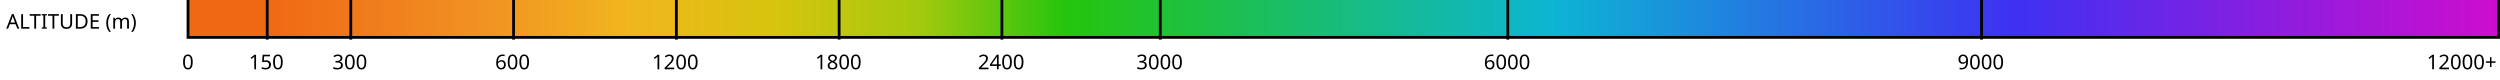
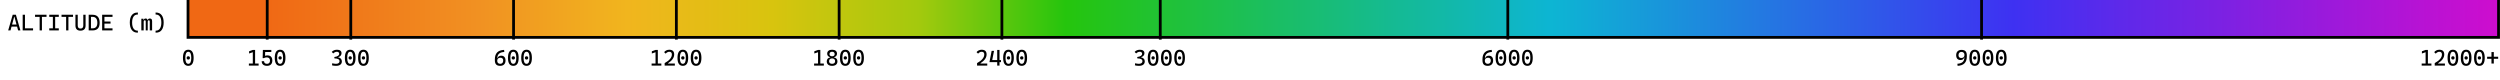
<svg xmlns="http://www.w3.org/2000/svg" viewBox="10.6 0 896.2 28.39" version="1.1" id="svg66">
  <defs id="defs10">
    <style id="style1">.cls-1{fill:url(#linear-gradient);}.cls-2{fill:none;stroke:#000;stroke-miterlimit:10;}</style>
    <linearGradient id="linear-gradient" x1="77.89" y1="6.58" x2="906.28" y2="6.58" gradientUnits="userSpaceOnUse">
      <stop offset="0.033" stop-color="hsl(23, 88%, 51%)" id="stop1" />
      <stop offset="0.066" stop-color="hsl(26, 88%, 52%)" id="stop2" />
      <stop offset="0.126" stop-color="hsl(32, 88%, 54%)" id="stop3" />
      <stop offset="0.19" stop-color="hsl(43, 88%, 53%)" id="stop4" />
      <stop offset="0.253" stop-color="hsl(54, 88%, 45%)" id="stop5" />
      <stop offset="0.316" stop-color="hsl(72, 88%, 42%)" id="stop6" />
      <stop offset="0.38" stop-color="hsl(112, 88%, 41%)" id="stop7" />
      <stop offset="0.59" stop-color="hsl(189, 88%, 44%)" id="stop8" />
      <stop offset="0.79" stop-color="hsl(244, 88%, 57%)" id="stop9" />
      <stop offset="1" stop-color="hsl(300, 88%, 43%)" id="stop10" />
    </linearGradient>
  </defs>
  <g id="Layer_2" data-name="Layer 2">
    <g id="REDESIGN" style="display:inline">
      <rect class="cls-1" x="77.89" width="828.4" height="13.17" id="rect10" y="0" />
      <polyline class="cls-2" points="78 0 78 13.4 906.28 13.4 906.28 0" id="polyline10" />
      <line class="cls-2" x1="720.95" x2="720.95" y2="14.19" id="line16" y1="0" />
      <line class="cls-2" x1="551.12" x2="551.12" y2="14.19" id="line21" y1="0" />
      <line class="cls-2" x1="426.53" x2="426.53" y2="14.19" id="line26" y1="0" />
      <line class="cls-2" x1="369.76" x2="369.76" y2="14.19" id="line31" y1="0" />
      <line class="cls-2" x1="311.41" x2="311.41" y2="14.19" id="line35" y1="0" />
      <line class="cls-2" x1="253.06" x2="253.06" y2="14.19" id="line39" y1="0" />
      <line class="cls-2" x1="194.7" x2="194.7" y2="14.19" id="line43" y1="0" />
      <line class="cls-2" x1="136.35" x2="136.35" y2="14.19" id="line47" y1="0" />
      <line class="cls-2" x1="106.39" x2="106.39" y2="14.19" id="line51" y1="0" />
    </g>
  </g>
  <g id="layer1">
-     <text xml:space="preserve" style="font-style:normal;font-variant:normal;font-weight:normal;font-stretch:normal;font-size:7.299px;font-family:'Cascadia Code';-inkscape-font-specification:'Cascadia Code';fill:#000000;stroke-width:1.503" x="12.84" y="10.273" id="text66">
-       <tspan id="tspan66" x="12.84" y="10.273" style="stroke-width:1.503">ALTITUDE (m)</tspan>
-     </text>
-     <text xml:space="preserve" style="font-style:normal;font-variant:normal;font-weight:normal;font-stretch:normal;font-size:7.299px;font-family:'Cascadia Code';-inkscape-font-specification:'Cascadia Code';fill:#000000;stroke-width:1.503" x="75.874" y="24.822" id="text66-0">
-       <tspan id="tspan66-0" x="75.874" y="24.822" style="stroke-width:1.503">0</tspan>
-     </text>
-     <text xml:space="preserve" style="font-style:normal;font-variant:normal;font-weight:normal;font-stretch:normal;font-size:7.299px;font-family:'Cascadia Code';-inkscape-font-specification:'Cascadia Code';fill:#000000;stroke-width:1.503" x="99.792" y="24.822" id="text67">
-       <tspan id="tspan67" x="99.792" y="24.822" style="stroke-width:1.503">150</tspan>
-     </text>
-     <text xml:space="preserve" style="font-style:normal;font-variant:normal;font-weight:normal;font-stretch:normal;font-size:7.299px;font-family:'Cascadia Code';-inkscape-font-specification:'Cascadia Code';fill:#000000;stroke-width:1.503" x="129.752" y="24.822" id="text68">
-       <tspan id="tspan68" x="129.752" y="24.822" style="stroke-width:1.503">300</tspan>
-     </text>
-     <text xml:space="preserve" style="font-style:normal;font-variant:normal;font-weight:normal;font-stretch:normal;font-size:7.299px;font-family:'Cascadia Code';-inkscape-font-specification:'Cascadia Code';fill:#000000;stroke-width:1.503" x="188.077" y="24.822" id="text69">
-       <tspan id="tspan69" x="188.077" y="24.822" style="stroke-width:1.503">600</tspan>
-     </text>
-     <text xml:space="preserve" style="font-style:normal;font-variant:normal;font-weight:normal;font-stretch:normal;font-size:7.299px;font-family:'Cascadia Code';-inkscape-font-specification:'Cascadia Code';fill:#000000;stroke-width:1.503" x="244.336" y="24.822" id="text70">
-       <tspan id="tspan70" x="244.336" y="24.822" style="stroke-width:1.503">1200</tspan>
-     </text>
-     <text xml:space="preserve" style="font-style:normal;font-variant:normal;font-weight:normal;font-stretch:normal;font-size:7.299px;font-family:'Cascadia Code';-inkscape-font-specification:'Cascadia Code';fill:#000000;stroke-width:1.503" x="302.78" y="24.822" id="text71">
-       <tspan id="tspan71" x="302.78" y="24.822" style="stroke-width:1.503">1800</tspan>
-     </text>
-     <text xml:space="preserve" style="font-style:normal;font-variant:normal;font-weight:normal;font-stretch:normal;font-size:7.299px;font-family:'Cascadia Code';-inkscape-font-specification:'Cascadia Code';fill:#000000;stroke-width:1.503" x="361.155" y="24.822" id="text72">
-       <tspan id="tspan72" x="361.155" y="24.822" style="stroke-width:1.503">2400</tspan>
-     </text>
-     <text xml:space="preserve" style="font-style:normal;font-variant:normal;font-weight:normal;font-stretch:normal;font-size:7.299px;font-family:'Cascadia Code';-inkscape-font-specification:'Cascadia Code';fill:#000000;stroke-width:1.503" x="417.936" y="24.822" id="text73">
-       <tspan id="tspan73" x="417.936" y="24.822" style="stroke-width:1.503">3000</tspan>
-     </text>
-     <text xml:space="preserve" style="font-style:normal;font-variant:normal;font-weight:normal;font-stretch:normal;font-size:7.299px;font-family:'Cascadia Code';-inkscape-font-specification:'Cascadia Code';fill:#000000;stroke-width:1.503" x="542.5" y="24.822" id="text74">
-       <tspan id="tspan74" x="542.5" y="24.822" style="stroke-width:1.503">6000</tspan>
-     </text>
-     <text xml:space="preserve" style="font-style:normal;font-variant:normal;font-weight:normal;font-stretch:normal;font-size:7.299px;font-family:'Cascadia Code';-inkscape-font-specification:'Cascadia Code';fill:#000000;stroke-width:1.503" x="712.32" y="24.822" id="text75">
-       <tspan id="tspan75" x="712.32" y="24.822" style="stroke-width:1.503">9000</tspan>
-     </text>
-     <text xml:space="preserve" style="font-style:normal;font-variant:normal;font-weight:normal;font-stretch:normal;font-size:7.299px;font-family:'Cascadia Code';-inkscape-font-specification:'Cascadia Code';fill:#000000;stroke-width:1.503" x="880.523" y="24.822" id="text76">
-       <tspan id="tspan76" x="880.523" y="24.822" style="stroke-width:1.503">12000+</tspan>
-     </text>
+     <path d="m 13.53,10.909 1.622,-5.618 h 1.147 l 1.622,5.618 H 17.091 L 16.723,9.54 h -1.994 l -0.368,1.369 z m 1.4,-2.12 h 1.59 L 15.762,5.972 h -0.071 z m 3.802,2.12 V 5.291 h 0.823 v 4.866 h 2.896 v 0.752 z m 6.077,0 V 6.043 H 23.163 V 5.291 h 4.114 v 0.752 h -1.646 v 4.866 z m 3.45,0 v -0.752 h 1.294 V 6.043 H 28.259 V 5.291 h 3.418 v 0.752 h -1.302 v 4.114 h 1.302 v 0.752 z m 6.045,0 V 6.043 H 32.658 V 5.291 h 4.114 v 0.752 h -1.646 v 4.866 z m 5.143,0.079 q -1.804,0 -1.804,-1.883 V 5.291 h 0.823 v 3.814 q 0,0.562 0.241,0.847 0.241,0.285 0.756,0.285 0.997,0 0.997,-1.131 V 5.291 h 0.823 v 3.814 q 0,0.942 -0.467,1.412 -0.467,0.471 -1.369,0.471 z m 2.943,-0.079 V 5.291 h 1.361 q 2.571,0 2.571,2.888 0,2.73 -2.571,2.73 z m 0.823,-0.752 h 0.538 q 1.741,0 1.741,-1.978 0,-2.136 -1.741,-2.136 h -0.538 z m 4.004,0.752 V 5.291 h 3.719 v 0.752 h -2.896 v 1.677 h 2.184 v 0.752 h -2.184 v 1.685 h 2.896 v 0.752 z m 12.62,0.791 q -1.286,0 -1.998,-0.945 -0.708,-0.949 -0.708,-2.678 0,-1.705 0.708,-2.639 0.712,-0.938 1.998,-0.938 h 0.19 V 5.212 H 59.915 q -0.938,0 -1.448,0.752 -0.506,0.752 -0.506,2.113 0,1.385 0.506,2.148 0.51,0.764 1.448,0.764 h 0.111 v 0.712 z m 4.455,-0.791 V 7.704 q 0,-0.435 -0.324,-0.435 -0.411,0 -0.411,0.57 V 10.909 H 62.843 V 7.625 q 0,-0.356 -0.332,-0.356 -0.404,0 -0.404,0.57 V 10.909 H 61.268 V 6.715 h 0.744 l 0.055,0.522 h 0.063 q 0.047,-0.601 0.72,-0.601 0.265,0 0.439,0.15 0.178,0.15 0.237,0.451 h 0.067 q 0.02,-0.245 0.194,-0.423 0.178,-0.178 0.51,-0.178 0.435,0 0.633,0.233 0.198,0.233 0.198,0.756 v 3.284 z m 2.081,0.791 v -0.712 h 0.111 q 0.938,0 1.444,-0.764 0.51,-0.764 0.51,-2.148 0,-1.361 -0.51,-2.113 -0.506,-0.752 -1.444,-0.752 h -0.111 V 4.5 h 0.19 q 1.29,0 1.998,0.938 0.708,0.934 0.708,2.639 0,1.729 -0.708,2.678 -0.708,0.945 -1.998,0.945 z" id="text66" style="font-size:8.102px;font-family:'Cascadia Code';-inkscape-font-specification:'Cascadia Code';stroke-width:1.669" aria-label="ALTITUDE (m)" />
+     <path d="m 78.098,23.603 q -1.915,0 -1.915,-2.848 0,-2.927 1.915,-2.927 1.915,0 1.915,2.927 0,2.848 -1.915,2.848 z m 0,-0.728 q 1.068,0 1.068,-2.12 0,-2.2 -1.068,-2.2 -1.068,0 -1.068,2.2 0,2.12 1.068,2.12 z m 0,-1.527 q -0.265,0 -0.431,-0.162 -0.162,-0.166 -0.162,-0.431 0,-0.269 0.162,-0.431 0.166,-0.162 0.431,-0.162 0.269,0 0.431,0.162 0.162,0.162 0.162,0.431 0,0.265 -0.162,0.431 -0.162,0.162 -0.431,0.162 z" id="text66-0" style="font-size:8.102px;font-family:'Cascadia Code';-inkscape-font-specification:'Cascadia Code';stroke-width:1.669" aria-label="0" />
+     <path d="m 99.818,23.524 v -0.752 h 1.408 v -4.051 l -1.329,0.459 v -0.799 l 1.329,-0.475 h 0.823 v 4.866 h 1.258 v 0.752 z m 6.504,0.079 q -0.91,0 -1.408,-0.431 -0.498,-0.435 -0.498,-1.222 h 0.847 q 0,0.439 0.277,0.684 0.277,0.241 0.791,0.241 0.506,0 0.783,-0.305 0.277,-0.305 0.277,-0.858 0,-0.542 -0.301,-0.839 -0.301,-0.301 -0.855,-0.301 -0.554,0 -1.036,0.261 h -0.443 l 0.079,-2.927 h 3.03 v 0.736 h -2.207 l -0.043,1.361 q 0.225,-0.083 0.447,-0.111 0.226,-0.032 0.451,-0.032 0.815,0 1.262,0.483 0.447,0.483 0.447,1.369 0,0.902 -0.498,1.396 -0.495,0.495 -1.4,0.495 z m 4.692,0 q -1.915,0 -1.915,-2.848 0,-2.927 1.915,-2.927 1.915,0 1.915,2.927 0,2.848 -1.915,2.848 z m 0,-0.728 q 1.068,0 1.068,-2.12 0,-2.2 -1.068,-2.2 -1.068,0 -1.068,2.2 0,2.12 1.068,2.12 z m 0,-1.527 q -0.265,0 -0.431,-0.162 -0.162,-0.166 -0.162,-0.431 0,-0.269 0.162,-0.431 0.166,-0.162 0.431,-0.162 0.269,0 0.431,0.162 0.162,0.162 0.162,0.431 0,0.265 -0.162,0.431 -0.162,0.162 -0.431,0.162 z" id="text67" style="font-size:8.102px;font-family:'Cascadia Code';-inkscape-font-specification:'Cascadia Code';stroke-width:1.669" aria-label="150" />
+     <path d="m 131.054,23.603 q -0.435,0 -0.799,-0.051 -0.36,-0.051 -0.641,-0.138 l 0.099,-0.756 q 0.241,0.067 0.542,0.142 0.305,0.075 0.767,0.075 0.617,0 0.957,-0.245 0.34,-0.245 0.34,-0.688 0,-0.475 -0.435,-0.732 -0.435,-0.257 -1.234,-0.257 h -0.127 l -0.095,-0.514 q 0.934,-0.127 1.353,-0.423 0.419,-0.301 0.419,-0.732 0,-0.344 -0.225,-0.534 -0.222,-0.194 -0.637,-0.194 -0.301,0 -0.641,0.15 -0.336,0.15 -0.637,0.451 l -0.546,-0.542 q 0.364,-0.411 0.843,-0.597 0.479,-0.19 1.068,-0.19 0.767,0 1.187,0.328 0.419,0.324 0.419,0.93 0,0.506 -0.324,0.882 -0.324,0.372 -0.847,0.51 v 0.083 q 0.582,0.103 0.934,0.479 0.356,0.372 0.356,0.981 0,0.752 -0.55,1.167 -0.546,0.415 -1.547,0.415 z m 5.087,0 q -1.915,0 -1.915,-2.848 0,-2.927 1.915,-2.927 1.915,0 1.915,2.927 0,2.848 -1.915,2.848 z m 0,-0.728 q 1.068,0 1.068,-2.12 0,-2.2 -1.068,-2.2 -1.068,0 -1.068,2.2 0,2.12 1.068,2.12 z m 0,-1.527 q -0.265,0 -0.431,-0.162 -0.162,-0.166 -0.162,-0.431 0,-0.269 0.162,-0.431 0.166,-0.162 0.431,-0.162 0.269,0 0.431,0.162 0.162,0.162 0.162,0.431 0,0.265 -0.162,0.431 -0.162,0.162 -0.431,0.162 z m 4.747,2.255 q -1.915,0 -1.915,-2.848 0,-2.927 1.915,-2.927 1.915,0 1.915,2.927 0,2.848 -1.915,2.848 z m 0,-0.728 q 1.068,0 1.068,-2.12 0,-2.2 -1.068,-2.2 -1.068,0 -1.068,2.2 0,2.12 1.068,2.12 z m 0,-1.527 q -0.265,0 -0.431,-0.162 -0.162,-0.166 -0.162,-0.431 0,-0.269 0.162,-0.431 0.166,-0.162 0.431,-0.162 0.269,0 0.431,0.162 0.162,0.162 0.162,0.431 0,0.265 -0.162,0.431 -0.162,0.162 -0.431,0.162 z" id="text68" style="font-size:8.102px;font-family:'Cascadia Code';-inkscape-font-specification:'Cascadia Code';stroke-width:1.669" aria-label="300" />
+     <path d="m 189.896,23.603 q -0.977,0 -1.44,-0.487 -0.459,-0.487 -0.459,-1.515 v -0.348 q 0,-1.61 0.815,-2.449 0.819,-0.839 2.492,-0.922 l 0.079,0.752 q -2.504,0.107 -2.508,2.247 h 0.071 q 0.119,-0.439 0.471,-0.676 0.356,-0.241 0.866,-0.241 0.736,0 1.135,0.455 0.4,0.455 0.4,1.286 0,0.894 -0.51,1.396 -0.506,0.502 -1.412,0.502 z m 0.028,-0.728 q 0.502,0 0.783,-0.309 0.281,-0.313 0.281,-0.862 0,-0.487 -0.261,-0.748 -0.257,-0.265 -0.74,-0.265 -0.55,0 -0.847,0.285 -0.297,0.285 -0.297,0.807 0,0.514 0.285,0.803 0.285,0.289 0.795,0.289 z m 4.688,0.728 q -1.915,0 -1.915,-2.848 0,-2.927 1.915,-2.927 1.915,0 1.915,2.927 0,2.848 -1.915,2.848 z m 0,-0.728 q 1.068,0 1.068,-2.12 0,-2.2 -1.068,-2.2 -1.068,0 -1.068,2.2 0,2.12 1.068,2.12 z m 0,-1.527 q -0.265,0 -0.431,-0.162 -0.162,-0.166 -0.162,-0.431 0,-0.269 0.162,-0.431 0.166,-0.162 0.431,-0.162 0.269,0 0.431,0.162 0.162,0.162 0.162,0.431 0,0.265 -0.162,0.431 -0.162,0.162 -0.431,0.162 z m 4.747,2.255 q -1.915,0 -1.915,-2.848 0,-2.927 1.915,-2.927 1.915,0 1.915,2.927 0,2.848 -1.915,2.848 z m 0,-0.728 q 1.068,0 1.068,-2.12 0,-2.2 -1.068,-2.2 -1.068,0 -1.068,2.2 0,2.12 1.068,2.12 z m 0,-1.527 q -0.265,0 -0.431,-0.162 -0.162,-0.166 -0.162,-0.431 0,-0.269 0.162,-0.431 0.166,-0.162 0.431,-0.162 0.269,0 0.431,0.162 0.162,0.162 0.162,0.431 0,0.265 -0.162,0.431 -0.162,0.162 -0.431,0.162 z" id="text69" style="font-size:8.102px;font-family:'Cascadia Code';-inkscape-font-specification:'Cascadia Code';stroke-width:1.669" aria-label="600" />
+     <path d="m 244.191,23.523 v -0.752 h 1.408 v -4.051 l -1.329,0.459 v -0.799 l 1.329,-0.475 h 0.823 v 4.866 h 1.258 v 0.752 z m 4.676,0 v -0.902 q 1.302,-0.72 1.942,-1.495 0.645,-0.779 0.645,-1.606 0,-0.965 -0.957,-0.965 -0.32,0 -0.669,0.186 -0.348,0.186 -0.597,0.495 l -0.546,-0.542 q 0.273,-0.392 0.775,-0.629 0.502,-0.237 1.052,-0.237 1.772,0 1.772,1.693 0,0.851 -0.542,1.634 -0.538,0.779 -1.642,1.499 v 0.119 h 2.421 v 0.752 z m 6.519,0.079 q -1.915,0 -1.915,-2.848 0,-2.927 1.915,-2.927 1.915,0 1.915,2.927 0,2.848 -1.915,2.848 z m 0,-0.728 q 1.068,0 1.068,-2.12 0,-2.2 -1.068,-2.2 -1.068,0 -1.068,2.2 0,2.12 1.068,2.12 z m 0,-1.527 q -0.265,0 -0.431,-0.162 -0.162,-0.166 -0.162,-0.431 0,-0.269 0.162,-0.431 0.166,-0.162 0.431,-0.162 0.269,0 0.431,0.162 0.162,0.162 0.162,0.431 0,0.265 -0.162,0.431 -0.162,0.162 -0.431,0.162 z m 4.747,2.255 q -1.915,0 -1.915,-2.848 0,-2.927 1.915,-2.927 1.915,0 1.915,2.927 0,2.848 -1.915,2.848 z m 0,-0.728 q 1.068,0 1.068,-2.12 0,-2.2 -1.068,-2.2 -1.068,0 -1.068,2.2 0,2.12 1.068,2.12 z m 0,-1.527 q -0.265,0 -0.431,-0.162 -0.162,-0.166 -0.162,-0.431 0,-0.269 0.162,-0.431 0.166,-0.162 0.431,-0.162 0.269,0 0.431,0.162 0.162,0.162 0.162,0.431 0,0.265 -0.162,0.431 -0.162,0.162 -0.431,0.162 z" id="text70" style="font-size:8.102px;font-family:'Cascadia Code';-inkscape-font-specification:'Cascadia Code';stroke-width:1.669" transform="scale(0.9999881,1.000012)" aria-label="1200" />
+     <path d="m 302.44,23.524 v -0.752 h 1.408 v -4.051 l -1.329,0.459 v -0.799 l 1.329,-0.475 h 0.823 v 4.866 h 1.258 v 0.752 z m 6.448,0.079 q -0.914,0 -1.416,-0.423 -0.498,-0.427 -0.498,-1.199 0,-0.566 0.324,-0.93 0.328,-0.364 0.934,-0.487 v -0.059 q -0.53,-0.119 -0.815,-0.439 -0.285,-0.32 -0.285,-0.815 0,-0.676 0.459,-1.048 0.463,-0.376 1.298,-0.376 0.839,0 1.298,0.376 0.459,0.372 0.459,1.048 0,0.491 -0.285,0.811 -0.281,0.32 -0.807,0.443 v 0.059 q 0.601,0.127 0.926,0.491 0.324,0.36 0.324,0.926 0,0.771 -0.502,1.199 -0.498,0.423 -1.412,0.423 z m 0,-0.728 q 0.518,0 0.799,-0.245 0.285,-0.245 0.285,-0.688 0,-0.475 -0.285,-0.74 -0.281,-0.265 -0.799,-0.265 -0.518,0 -0.803,0.265 -0.281,0.265 -0.281,0.74 0,0.443 0.281,0.688 0.285,0.245 0.803,0.245 z m 0,-2.698 q 0.443,0 0.684,-0.202 0.241,-0.206 0.241,-0.566 0,-0.411 -0.241,-0.633 -0.241,-0.222 -0.684,-0.222 -0.443,0 -0.684,0.222 -0.241,0.222 -0.241,0.633 0,0.36 0.241,0.566 0.241,0.202 0.684,0.202 z m 4.747,3.426 q -1.915,0 -1.915,-2.848 0,-2.927 1.915,-2.927 1.915,0 1.915,2.927 0,2.848 -1.915,2.848 z m 0,-0.728 q 1.068,0 1.068,-2.12 0,-2.2 -1.068,-2.2 -1.068,0 -1.068,2.2 0,2.12 1.068,2.12 z m 0,-1.527 q -0.265,0 -0.431,-0.162 -0.162,-0.166 -0.162,-0.431 0,-0.269 0.162,-0.431 0.166,-0.162 0.431,-0.162 0.269,0 0.431,0.162 0.162,0.162 0.162,0.431 0,0.265 -0.162,0.431 -0.162,0.162 -0.431,0.162 z m 4.747,2.255 q -1.915,0 -1.915,-2.848 0,-2.927 1.915,-2.927 1.915,0 1.915,2.927 0,2.848 -1.915,2.848 z m 0,-0.728 q 1.068,0 1.068,-2.12 0,-2.2 -1.068,-2.2 -1.068,0 -1.068,2.2 0,2.12 1.068,2.12 z m 0,-1.527 q -0.265,0 -0.431,-0.162 -0.162,-0.166 -0.162,-0.431 0,-0.269 0.162,-0.431 0.166,-0.162 0.431,-0.162 0.269,0 0.431,0.162 0.162,0.162 0.162,0.431 0,0.265 -0.162,0.431 -0.162,0.162 -0.431,0.162 z" id="text71" style="font-size:8.102px;font-family:'Cascadia Code';-inkscape-font-specification:'Cascadia Code';stroke-width:1.669" aria-label="1800" />
+     <path d="m 360.858,23.524 v -0.902 q 1.302,-0.72 1.942,-1.495 0.645,-0.779 0.645,-1.606 0,-0.965 -0.957,-0.965 -0.32,0 -0.669,0.186 -0.348,0.186 -0.597,0.495 l -0.546,-0.542 q 0.273,-0.392 0.775,-0.629 0.502,-0.237 1.052,-0.237 1.772,0 1.772,1.693 0,0.851 -0.542,1.634 -0.538,0.779 -1.642,1.499 v 0.119 h 2.421 v 0.752 z m 4.439,-1.258 0.791,-4.043 h 0.855 l -0.653,3.307 h 1.792 v -3.624 h 0.823 v 3.624 h 0.53 v 0.736 h -0.53 v 1.258 h -0.823 v -1.258 z m 6.828,1.337 q -1.915,0 -1.915,-2.848 0,-2.927 1.915,-2.927 1.915,0 1.915,2.927 0,2.848 -1.915,2.848 z m 0,-0.728 q 1.068,0 1.068,-2.12 0,-2.2 -1.068,-2.2 -1.068,0 -1.068,2.2 0,2.12 1.068,2.12 z m 0,-1.527 q -0.265,0 -0.431,-0.162 -0.162,-0.166 -0.162,-0.431 0,-0.269 0.162,-0.431 0.166,-0.162 0.431,-0.162 0.269,0 0.431,0.162 0.162,0.162 0.162,0.431 0,0.265 -0.162,0.431 -0.162,0.162 -0.431,0.162 z m 4.747,2.255 q -1.915,0 -1.915,-2.848 0,-2.927 1.915,-2.927 1.915,0 1.915,2.927 0,2.848 -1.915,2.848 z m 0,-0.728 q 1.068,0 1.068,-2.12 0,-2.2 -1.068,-2.2 -1.068,0 -1.068,2.2 0,2.12 1.068,2.12 z m 0,-1.527 q -0.265,0 -0.431,-0.162 -0.162,-0.166 -0.162,-0.431 0,-0.269 0.162,-0.431 0.166,-0.162 0.431,-0.162 0.269,0 0.431,0.162 0.162,0.162 0.162,0.431 0,0.265 -0.162,0.431 -0.162,0.162 -0.431,0.162 z" id="text72" style="font-size:8.102px;font-family:'Cascadia Code';-inkscape-font-specification:'Cascadia Code';stroke-width:1.669" aria-label="2400" />
+     <path d="m 418.88,23.603 q -0.435,0 -0.799,-0.051 -0.36,-0.051 -0.641,-0.138 l 0.099,-0.756 q 0.241,0.067 0.542,0.142 0.305,0.075 0.767,0.075 0.617,0 0.957,-0.245 0.34,-0.245 0.34,-0.688 0,-0.475 -0.435,-0.732 -0.435,-0.257 -1.234,-0.257 h -0.127 l -0.095,-0.514 q 0.934,-0.127 1.353,-0.423 0.419,-0.301 0.419,-0.732 0,-0.344 -0.225,-0.534 -0.222,-0.194 -0.637,-0.194 -0.301,0 -0.641,0.15 -0.336,0.15 -0.637,0.451 l -0.546,-0.542 q 0.364,-0.411 0.843,-0.597 0.479,-0.19 1.068,-0.19 0.767,0 1.187,0.328 0.419,0.324 0.419,0.93 0,0.506 -0.324,0.882 -0.324,0.372 -0.847,0.51 v 0.083 q 0.582,0.103 0.934,0.479 0.356,0.372 0.356,0.981 0,0.752 -0.55,1.167 -0.546,0.415 -1.547,0.415 z m 5.088,0 q -1.915,0 -1.915,-2.848 0,-2.927 1.915,-2.927 1.915,0 1.915,2.927 0,2.848 -1.915,2.848 z m 0,-0.728 q 1.068,0 1.068,-2.12 0,-2.2 -1.068,-2.2 -1.068,0 -1.068,2.2 0,2.12 1.068,2.12 z m 0,-1.527 q -0.265,0 -0.431,-0.162 -0.162,-0.166 -0.162,-0.431 0,-0.269 0.162,-0.431 0.166,-0.162 0.431,-0.162 0.269,0 0.431,0.162 0.162,0.162 0.162,0.431 0,0.265 -0.162,0.431 -0.162,0.162 -0.431,0.162 z m 4.747,2.255 q -1.915,0 -1.915,-2.848 0,-2.927 1.915,-2.927 1.915,0 1.915,2.927 0,2.848 -1.915,2.848 z m 0,-0.728 q 1.068,0 1.068,-2.12 0,-2.2 -1.068,-2.2 -1.068,0 -1.068,2.2 0,2.12 1.068,2.12 z m 0,-1.527 q -0.265,0 -0.431,-0.162 -0.162,-0.166 -0.162,-0.431 0,-0.269 0.162,-0.431 0.166,-0.162 0.431,-0.162 0.269,0 0.431,0.162 0.162,0.162 0.162,0.431 0,0.265 -0.162,0.431 -0.162,0.162 -0.431,0.162 z m 4.747,2.255 q -1.915,0 -1.915,-2.848 0,-2.927 1.915,-2.927 1.915,0 1.915,2.927 0,2.848 -1.915,2.848 z m 0,-0.728 q 1.068,0 1.068,-2.12 0,-2.2 -1.068,-2.2 -1.068,0 -1.068,2.2 0,2.12 1.068,2.12 z m 0,-1.527 q -0.265,0 -0.431,-0.162 -0.162,-0.166 -0.162,-0.431 0,-0.269 0.162,-0.431 0.166,-0.162 0.431,-0.162 0.269,0 0.431,0.162 0.162,0.162 0.162,0.431 0,0.265 -0.162,0.431 -0.162,0.162 -0.431,0.162 z" id="text73" style="font-size:8.102px;font-family:'Cascadia Code';-inkscape-font-specification:'Cascadia Code';stroke-width:1.669" aria-label="3000" />
+     <path d="m 543.933,23.603 q -0.977,0 -1.44,-0.487 -0.459,-0.487 -0.459,-1.515 v -0.348 q 0,-1.61 0.815,-2.449 0.819,-0.839 2.492,-0.922 l 0.079,0.752 q -2.504,0.107 -2.508,2.247 h 0.071 q 0.119,-0.439 0.471,-0.676 0.356,-0.241 0.866,-0.241 0.736,0 1.135,0.455 0.4,0.455 0.4,1.286 0,0.894 -0.51,1.396 -0.506,0.502 -1.412,0.502 z m 0.028,-0.728 q 0.502,0 0.783,-0.309 0.281,-0.313 0.281,-0.862 0,-0.487 -0.261,-0.748 -0.257,-0.265 -0.74,-0.265 -0.55,0 -0.847,0.285 -0.297,0.285 -0.297,0.807 0,0.514 0.285,0.803 0.285,0.289 0.795,0.289 z m 4.688,0.728 q -1.915,0 -1.915,-2.848 0,-2.927 1.915,-2.927 1.915,0 1.915,2.927 0,2.848 -1.915,2.848 z m 0,-0.728 q 1.068,0 1.068,-2.12 0,-2.2 -1.068,-2.2 -1.068,0 -1.068,2.2 0,2.12 1.068,2.12 z m 0,-1.527 q -0.265,0 -0.431,-0.162 -0.162,-0.166 -0.162,-0.431 0,-0.269 0.162,-0.431 0.166,-0.162 0.431,-0.162 0.269,0 0.431,0.162 0.162,0.162 0.162,0.431 0,0.265 -0.162,0.431 -0.162,0.162 -0.431,0.162 z m 4.747,2.255 q -1.915,0 -1.915,-2.848 0,-2.927 1.915,-2.927 1.915,0 1.915,2.927 0,2.848 -1.915,2.848 z m 0,-0.728 q 1.068,0 1.068,-2.12 0,-2.2 -1.068,-2.2 -1.068,0 -1.068,2.2 0,2.12 1.068,2.12 z m 0,-1.527 q -0.265,0 -0.431,-0.162 -0.162,-0.166 -0.162,-0.431 0,-0.269 0.162,-0.431 0.166,-0.162 0.431,-0.162 0.269,0 0.431,0.162 0.162,0.162 0.162,0.431 0,0.265 -0.162,0.431 -0.162,0.162 -0.431,0.162 z m 4.747,2.255 q -1.915,0 -1.915,-2.848 0,-2.927 1.915,-2.927 1.915,0 1.915,2.927 0,2.848 -1.915,2.848 z m 0,-0.728 q 1.068,0 1.068,-2.12 0,-2.2 -1.068,-2.2 -1.068,0 -1.068,2.2 0,2.12 1.068,2.12 z m 0,-1.527 q -0.265,0 -0.431,-0.162 -0.162,-0.166 -0.162,-0.431 0,-0.269 0.162,-0.431 0.166,-0.162 0.431,-0.162 0.269,0 0.431,0.162 0.162,0.162 0.162,0.431 0,0.265 -0.162,0.431 -0.162,0.162 -0.431,0.162 z" id="text74" style="font-size:8.102px;font-family:'Cascadia Code';-inkscape-font-specification:'Cascadia Code';stroke-width:1.669" aria-label="6000" />
+     <path d="m 713.384,21.522 q -0.736,0 -1.135,-0.455 -0.4,-0.455 -0.4,-1.286 0,-0.898 0.506,-1.396 0.51,-0.502 1.416,-0.502 0.977,0 1.436,0.487 0.463,0.487 0.463,1.515 v 0.348 q 0,1.606 -0.819,2.449 -0.815,0.839 -2.488,0.922 l -0.079,-0.752 q 2.504,-0.107 2.508,-2.247 h -0.071 q -0.119,0.439 -0.475,0.68 -0.352,0.237 -0.862,0.237 z m 0.297,-0.728 q 0.55,0 0.847,-0.285 0.297,-0.285 0.297,-0.807 0,-0.514 -0.285,-0.803 -0.285,-0.289 -0.795,-0.289 -0.502,0 -0.783,0.309 -0.281,0.309 -0.281,0.862 0,0.487 0.257,0.752 0.261,0.261 0.744,0.261 z m 4.83,2.809 q -1.915,0 -1.915,-2.848 0,-2.927 1.915,-2.927 1.915,0 1.915,2.927 0,2.848 -1.915,2.848 z m 0,-0.728 q 1.068,0 1.068,-2.12 0,-2.2 -1.068,-2.2 -1.068,0 -1.068,2.2 0,2.12 1.068,2.12 z m 0,-1.527 q -0.265,0 -0.431,-0.162 -0.162,-0.166 -0.162,-0.431 0,-0.269 0.162,-0.431 0.166,-0.162 0.431,-0.162 0.269,0 0.431,0.162 0.162,0.162 0.162,0.431 0,0.265 -0.162,0.431 -0.162,0.162 -0.431,0.162 z m 4.747,2.255 q -1.915,0 -1.915,-2.848 0,-2.927 1.915,-2.927 1.915,0 1.915,2.927 0,2.848 -1.915,2.848 z m 0,-0.728 q 1.068,0 1.068,-2.12 0,-2.2 -1.068,-2.2 -1.068,0 -1.068,2.2 0,2.12 1.068,2.12 z m 0,-1.527 q -0.265,0 -0.431,-0.162 -0.162,-0.166 -0.162,-0.431 0,-0.269 0.162,-0.431 0.166,-0.162 0.431,-0.162 0.269,0 0.431,0.162 0.162,0.162 0.162,0.431 0,0.265 -0.162,0.431 -0.162,0.162 -0.431,0.162 z m 4.747,2.255 q -1.915,0 -1.915,-2.848 0,-2.927 1.915,-2.927 1.915,0 1.915,2.927 0,2.848 -1.915,2.848 z m 0,-0.728 q 1.068,0 1.068,-2.12 0,-2.2 -1.068,-2.2 -1.068,0 -1.068,2.2 0,2.12 1.068,2.12 z m 0,-1.527 q -0.265,0 -0.431,-0.162 -0.162,-0.166 -0.162,-0.431 0,-0.269 0.162,-0.431 0.166,-0.162 0.431,-0.162 0.269,0 0.431,0.162 0.162,0.162 0.162,0.431 0,0.265 -0.162,0.431 -0.162,0.162 -0.431,0.162 z" id="text75" style="font-size:8.102px;font-family:'Cascadia Code';-inkscape-font-specification:'Cascadia Code';stroke-width:1.669" aria-label="9000" />
+     <path d="m 878.723,23.524 v -0.752 h 1.408 v -4.051 l -1.329,0.459 v -0.799 l 1.329,-0.475 h 0.823 v 4.866 h 1.258 v 0.752 z m 4.676,0 v -0.902 q 1.302,-0.72 1.942,-1.495 0.645,-0.779 0.645,-1.606 0,-0.965 -0.957,-0.965 -0.32,0 -0.669,0.186 -0.348,0.186 -0.597,0.495 l -0.546,-0.542 q 0.273,-0.392 0.775,-0.629 0.502,-0.237 1.052,-0.237 1.772,0 1.772,1.693 0,0.851 -0.542,1.634 -0.538,0.779 -1.642,1.499 v 0.119 h 2.421 v 0.752 z m 6.52,0.079 q -1.915,0 -1.915,-2.848 0,-2.927 1.915,-2.927 1.915,0 1.915,2.927 0,2.848 -1.915,2.848 z m 0,-0.728 q 1.068,0 1.068,-2.12 0,-2.2 -1.068,-2.2 -1.068,0 -1.068,2.2 0,2.12 1.068,2.12 z m 0,-1.527 q -0.265,0 -0.431,-0.162 -0.162,-0.166 -0.162,-0.431 0,-0.269 0.162,-0.431 0.166,-0.162 0.431,-0.162 0.269,0 0.431,0.162 0.162,0.162 0.162,0.431 0,0.265 -0.162,0.431 -0.162,0.162 -0.431,0.162 z m 4.747,2.255 q -1.915,0 -1.915,-2.848 0,-2.927 1.915,-2.927 1.915,0 1.915,2.927 0,2.848 -1.915,2.848 z m 0,-0.728 q 1.068,0 1.068,-2.12 0,-2.2 -1.068,-2.2 -1.068,0 -1.068,2.2 0,2.12 1.068,2.12 z m 0,-1.527 q -0.265,0 -0.431,-0.162 -0.162,-0.166 -0.162,-0.431 0,-0.269 0.162,-0.431 0.166,-0.162 0.431,-0.162 0.269,0 0.431,0.162 0.162,0.162 0.162,0.431 0,0.265 -0.162,0.431 -0.162,0.162 -0.431,0.162 z m 4.747,2.255 q -1.915,0 -1.915,-2.848 0,-2.927 1.915,-2.927 1.915,0 1.915,2.927 0,2.848 -1.915,2.848 z m 0,-0.728 q 1.068,0 1.068,-2.12 0,-2.2 -1.068,-2.2 -1.068,0 -1.068,2.2 0,2.12 1.068,2.12 z m 0,-1.527 q -0.265,0 -0.431,-0.162 -0.162,-0.166 -0.162,-0.431 0,-0.269 0.162,-0.431 0.166,-0.162 0.431,-0.162 0.269,0 0.431,0.162 0.162,0.162 0.162,0.431 0,0.265 -0.162,0.431 -0.162,0.162 -0.431,0.162 z m 4.328,1.424 v -1.689 h -1.559 V 20.347 h 1.559 v -1.681 h 0.839 v 1.681 h 1.559 v 0.736 h -1.559 v 1.689 z" id="text76" style="font-size:8.102px;font-family:'Cascadia Code';-inkscape-font-specification:'Cascadia Code';stroke-width:1.669" aria-label="12000+" />
  </g>
</svg>
